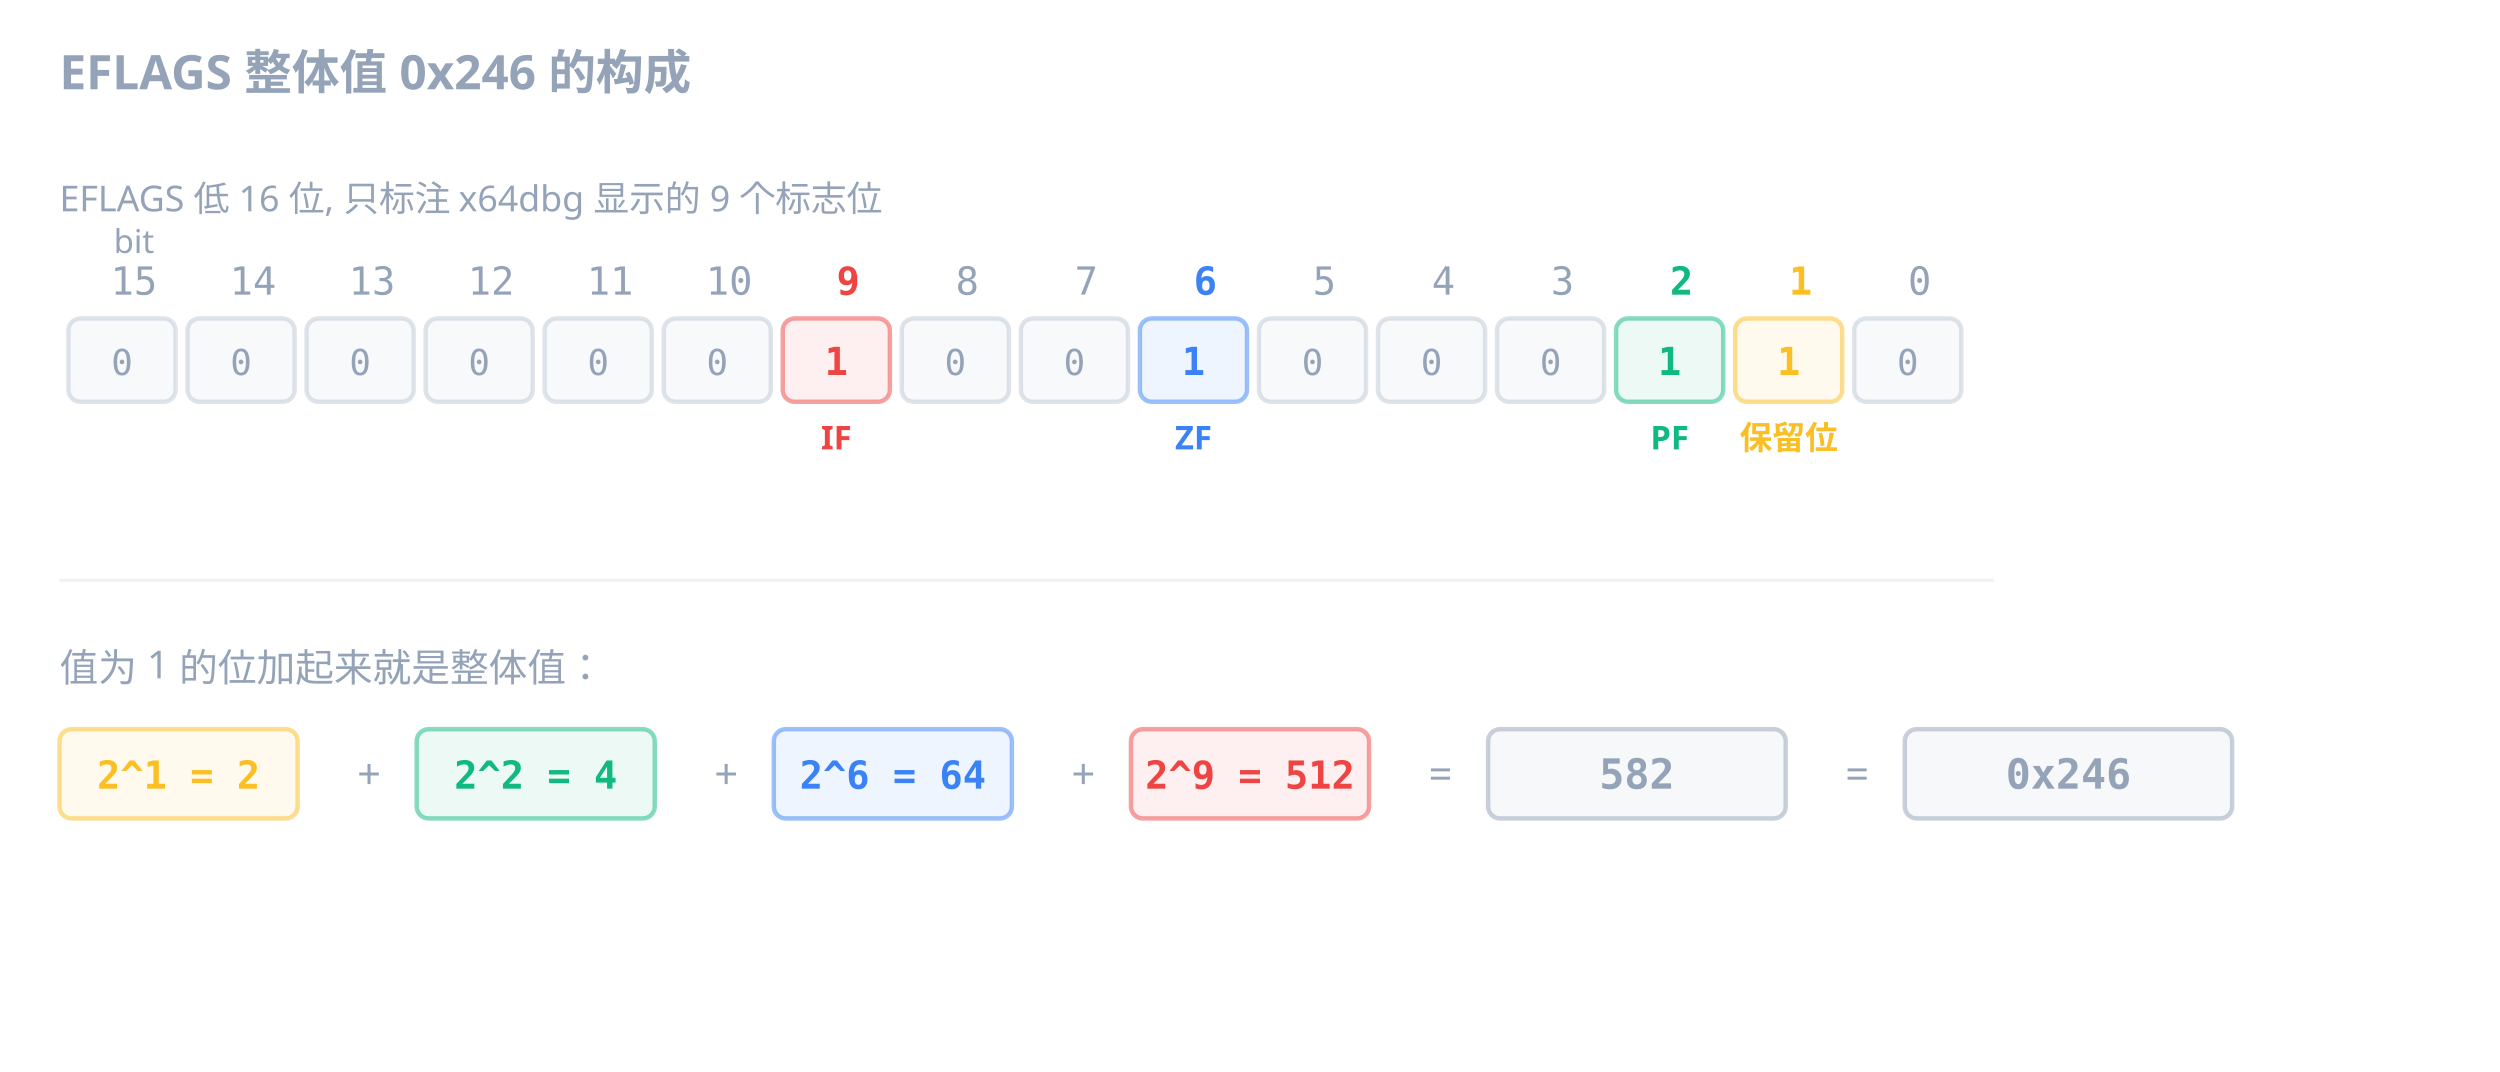
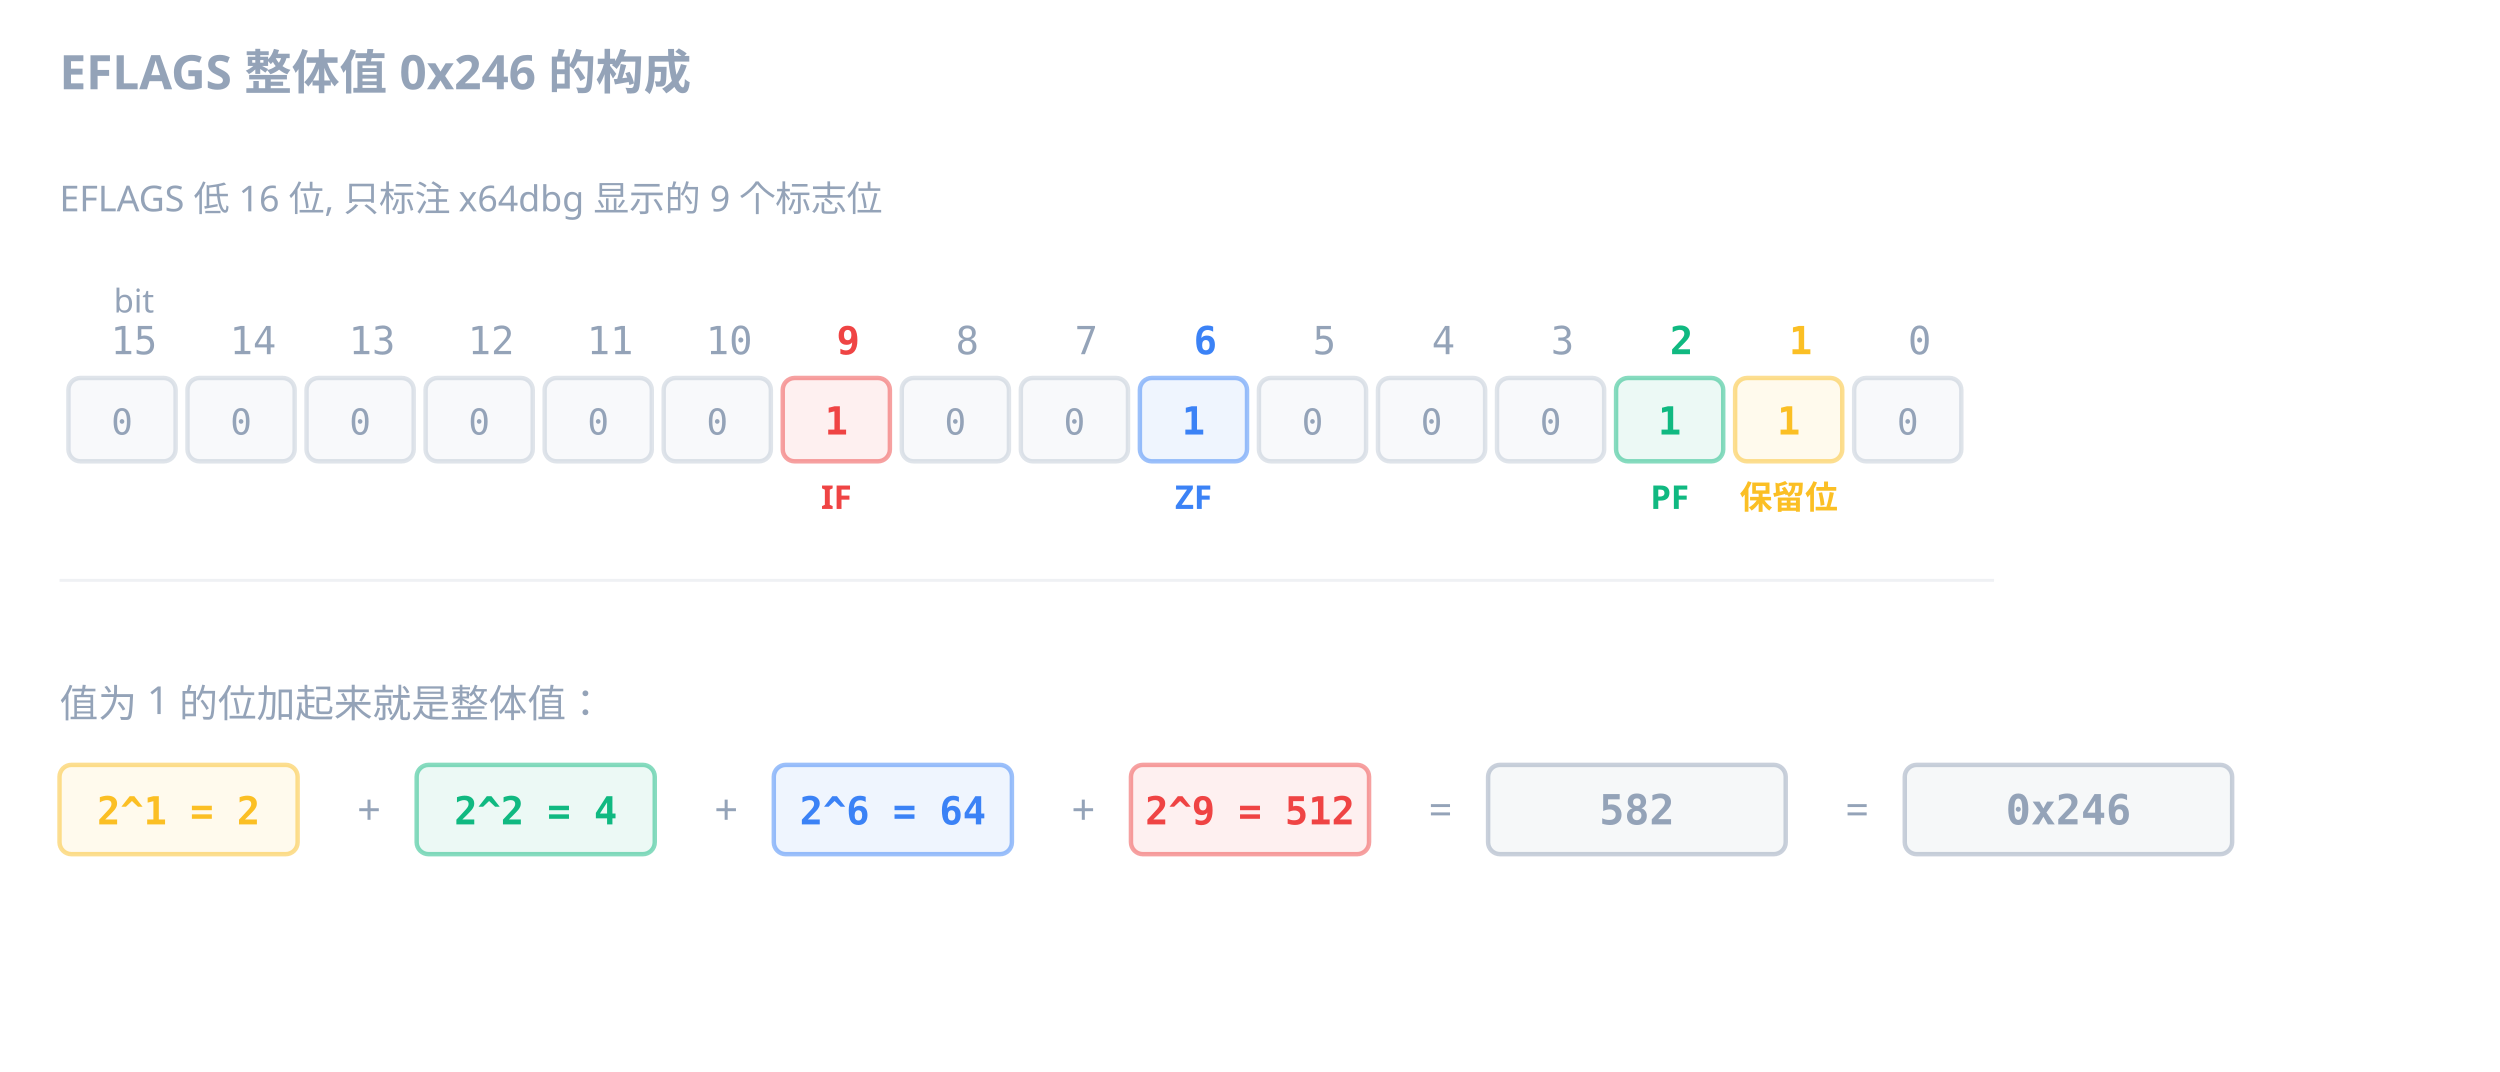
<svg xmlns="http://www.w3.org/2000/svg" viewBox="0 0 840 360" width="100%" height="100%" font-family="'Noto Sans SC','Microsoft YaHei','PingFang SC','Hiragino Sans GB',sans-serif" font-size="14">
  <text x="20" y="30" font-size="16" font-weight="bold" fill="#94a3b8">EFLAGS 整体值 0x246 的构成</text>
  <g transform="translate(20, 55)">
    <text x="0" y="16" font-size="12" fill="#94a3b8">EFLAGS 低 16 位, 只标注 x64dbg 显示的 9 个标志位</text>
-     <g transform="translate(0, 30)">
+     <g transform="translate(0, 50)">
      <text x="25" y="0" font-size="11" fill="#94a3b8" text-anchor="middle">bit</text>
      <text x="25" y="14" font-size="13" font-family="monospace" fill="#94a3b8" text-anchor="middle">15</text>
      <text x="65" y="14" font-size="13" font-family="monospace" fill="#94a3b8" text-anchor="middle">14</text>
      <text x="105" y="14" font-size="13" font-family="monospace" fill="#94a3b8" text-anchor="middle">13</text>
      <text x="145" y="14" font-size="13" font-family="monospace" fill="#94a3b8" text-anchor="middle">12</text>
      <text x="185" y="14" font-size="13" font-family="monospace" fill="#94a3b8" text-anchor="middle">11</text>
      <text x="225" y="14" font-size="13" font-family="monospace" fill="#94a3b8" text-anchor="middle">10</text>
      <text x="265" y="14" font-size="13" font-family="monospace" fill="#ef4444" text-anchor="middle" font-weight="bold">9</text>
      <text x="305" y="14" font-size="13" font-family="monospace" fill="#94a3b8" text-anchor="middle">8</text>
      <text x="345" y="14" font-size="13" font-family="monospace" fill="#94a3b8" text-anchor="middle">7</text>
      <text x="385" y="14" font-size="13" font-family="monospace" fill="#3b82f6" text-anchor="middle" font-weight="bold">6</text>
      <text x="425" y="14" font-size="13" font-family="monospace" fill="#94a3b8" text-anchor="middle">5</text>
      <text x="465" y="14" font-size="13" font-family="monospace" fill="#94a3b8" text-anchor="middle">4</text>
      <text x="505" y="14" font-size="13" font-family="monospace" fill="#94a3b8" text-anchor="middle">3</text>
      <text x="545" y="14" font-size="13" font-family="monospace" fill="#10b981" text-anchor="middle" font-weight="bold">2</text>
      <text x="585" y="14" font-size="13" font-family="monospace" fill="#fbbf24" text-anchor="middle" font-weight="bold">1</text>
      <text x="625" y="14" font-size="13" font-family="monospace" fill="#94a3b8" text-anchor="middle">0</text>
      <rect x="3" y="22" width="36" height="28" rx="4" fill="#94a3b8" fill-opacity="0.06" stroke="#94a3b8" stroke-opacity="0.3" stroke-width="1.5" />
      <text x="21" y="41" font-size="12" font-family="monospace" fill="#94a3b8" text-anchor="middle">0</text>
      <rect x="43" y="22" width="36" height="28" rx="4" fill="#94a3b8" fill-opacity="0.06" stroke="#94a3b8" stroke-opacity="0.3" stroke-width="1.5" />
      <text x="61" y="41" font-size="12" font-family="monospace" fill="#94a3b8" text-anchor="middle">0</text>
      <rect x="83" y="22" width="36" height="28" rx="4" fill="#94a3b8" fill-opacity="0.06" stroke="#94a3b8" stroke-opacity="0.3" stroke-width="1.5" />
      <text x="101" y="41" font-size="12" font-family="monospace" fill="#94a3b8" text-anchor="middle">0</text>
      <rect x="123" y="22" width="36" height="28" rx="4" fill="#94a3b8" fill-opacity="0.06" stroke="#94a3b8" stroke-opacity="0.3" stroke-width="1.5" />
      <text x="141" y="41" font-size="12" font-family="monospace" fill="#94a3b8" text-anchor="middle">0</text>
      <rect x="163" y="22" width="36" height="28" rx="4" fill="#94a3b8" fill-opacity="0.06" stroke="#94a3b8" stroke-opacity="0.3" stroke-width="1.5" />
      <text x="181" y="41" font-size="12" font-family="monospace" fill="#94a3b8" text-anchor="middle">0</text>
      <rect x="203" y="22" width="36" height="28" rx="4" fill="#94a3b8" fill-opacity="0.06" stroke="#94a3b8" stroke-opacity="0.3" stroke-width="1.5" />
      <text x="221" y="41" font-size="12" font-family="monospace" fill="#94a3b8" text-anchor="middle">0</text>
      <rect x="243" y="22" width="36" height="28" rx="4" fill="#ef4444" fill-opacity="0.08" stroke="#ef4444" stroke-opacity="0.5" stroke-width="1.5" />
      <text x="261" y="41" font-size="13" font-family="monospace" fill="#ef4444" text-anchor="middle" font-weight="bold">1</text>
      <rect x="283" y="22" width="36" height="28" rx="4" fill="#94a3b8" fill-opacity="0.06" stroke="#94a3b8" stroke-opacity="0.3" stroke-width="1.5" />
      <text x="301" y="41" font-size="12" font-family="monospace" fill="#94a3b8" text-anchor="middle">0</text>
      <rect x="323" y="22" width="36" height="28" rx="4" fill="#94a3b8" fill-opacity="0.06" stroke="#94a3b8" stroke-opacity="0.3" stroke-width="1.5" />
      <text x="341" y="41" font-size="12" font-family="monospace" fill="#94a3b8" text-anchor="middle">0</text>
      <rect x="363" y="22" width="36" height="28" rx="4" fill="#3b82f6" fill-opacity="0.08" stroke="#3b82f6" stroke-opacity="0.5" stroke-width="1.5" />
      <text x="381" y="41" font-size="13" font-family="monospace" fill="#3b82f6" text-anchor="middle" font-weight="bold">1</text>
      <rect x="403" y="22" width="36" height="28" rx="4" fill="#94a3b8" fill-opacity="0.06" stroke="#94a3b8" stroke-opacity="0.3" stroke-width="1.5" />
      <text x="421" y="41" font-size="12" font-family="monospace" fill="#94a3b8" text-anchor="middle">0</text>
      <rect x="443" y="22" width="36" height="28" rx="4" fill="#94a3b8" fill-opacity="0.06" stroke="#94a3b8" stroke-opacity="0.3" stroke-width="1.5" />
      <text x="461" y="41" font-size="12" font-family="monospace" fill="#94a3b8" text-anchor="middle">0</text>
      <rect x="483" y="22" width="36" height="28" rx="4" fill="#94a3b8" fill-opacity="0.06" stroke="#94a3b8" stroke-opacity="0.3" stroke-width="1.5" />
      <text x="501" y="41" font-size="12" font-family="monospace" fill="#94a3b8" text-anchor="middle">0</text>
      <rect x="523" y="22" width="36" height="28" rx="4" fill="#10b981" fill-opacity="0.08" stroke="#10b981" stroke-opacity="0.5" stroke-width="1.5" />
      <text x="541" y="41" font-size="13" font-family="monospace" fill="#10b981" text-anchor="middle" font-weight="bold">1</text>
      <rect x="563" y="22" width="36" height="28" rx="4" fill="#fbbf24" fill-opacity="0.08" stroke="#fbbf24" stroke-opacity="0.5" stroke-width="1.5" />
      <text x="581" y="41" font-size="13" font-family="monospace" fill="#fbbf24" text-anchor="middle" font-weight="bold">1</text>
      <rect x="603" y="22" width="36" height="28" rx="4" fill="#94a3b8" fill-opacity="0.06" stroke="#94a3b8" stroke-opacity="0.3" stroke-width="1.5" />
      <text x="621" y="41" font-size="12" font-family="monospace" fill="#94a3b8" text-anchor="middle">0</text>
      <text x="261" y="66" font-size="11" font-weight="bold" fill="#ef4444" text-anchor="middle">IF</text>
      <text x="381" y="66" font-size="11" font-weight="bold" fill="#3b82f6" text-anchor="middle">ZF</text>
      <text x="541" y="66" font-size="11" font-weight="bold" fill="#10b981" text-anchor="middle">PF</text>
      <text x="581" y="66" font-size="11" font-weight="bold" fill="#fbbf24" text-anchor="middle">保留位</text>
    </g>
    <g transform="translate(0, 140)">
      <line x1="0" y1="0" x2="650" y2="0" stroke="#94a3b8" stroke-opacity="0.15" stroke-width="1" />
    </g>
-     <g transform="translate(0, 158)">
+     <g transform="translate(0, 170)">
      <text x="0" y="16" font-size="13" fill="#94a3b8">值为 1 的位加起来就是整体值：</text>
      <g transform="translate(0, 32)">
        <rect x="0" y="0" width="80" height="30" rx="4" fill="#fbbf24" fill-opacity="0.08" stroke="#fbbf24" stroke-opacity="0.5" stroke-width="1.5" />
        <text x="40" y="20" font-size="13" font-family="monospace" fill="#fbbf24" text-anchor="middle" font-weight="bold">2^1 = 2</text>
        <text x="100" y="20" font-size="14" fill="#94a3b8">+</text>
        <rect x="120" y="0" width="80" height="30" rx="4" fill="#10b981" fill-opacity="0.08" stroke="#10b981" stroke-opacity="0.5" stroke-width="1.5" />
        <text x="160" y="20" font-size="13" font-family="monospace" fill="#10b981" text-anchor="middle" font-weight="bold">2^2 = 4</text>
        <text x="220" y="20" font-size="14" fill="#94a3b8">+</text>
        <rect x="240" y="0" width="80" height="30" rx="4" fill="#3b82f6" fill-opacity="0.08" stroke="#3b82f6" stroke-opacity="0.5" stroke-width="1.5" />
        <text x="280" y="20" font-size="13" font-family="monospace" fill="#3b82f6" text-anchor="middle" font-weight="bold">2^6 = 64</text>
        <text x="340" y="20" font-size="14" fill="#94a3b8">+</text>
        <rect x="360" y="0" width="80" height="30" rx="4" fill="#ef4444" fill-opacity="0.08" stroke="#ef4444" stroke-opacity="0.5" stroke-width="1.5" />
        <text x="400" y="20" font-size="13" font-family="monospace" fill="#ef4444" text-anchor="middle" font-weight="bold">2^9 = 512</text>
        <text x="460" y="20" font-size="14" fill="#94a3b8">=</text>
        <rect x="480" y="0" width="100" height="30" rx="4" fill="#94a3b8" fill-opacity="0.08" stroke="#94a3b8" stroke-opacity="0.5" stroke-width="1.5" />
        <text x="530" y="20" font-size="14" font-family="monospace" fill="#94a3b8" text-anchor="middle" font-weight="bold">582</text>
        <text x="600" y="20" font-size="14" fill="#94a3b8">=</text>
        <rect x="620" y="0" width="110" height="30" rx="4" fill="#94a3b8" fill-opacity="0.08" stroke="#94a3b8" stroke-opacity="0.5" stroke-width="1.5" />
        <text x="675" y="20" font-size="14" font-family="monospace" fill="#94a3b8" text-anchor="middle" font-weight="bold">0x246</text>
      </g>
    </g>
  </g>
</svg>
